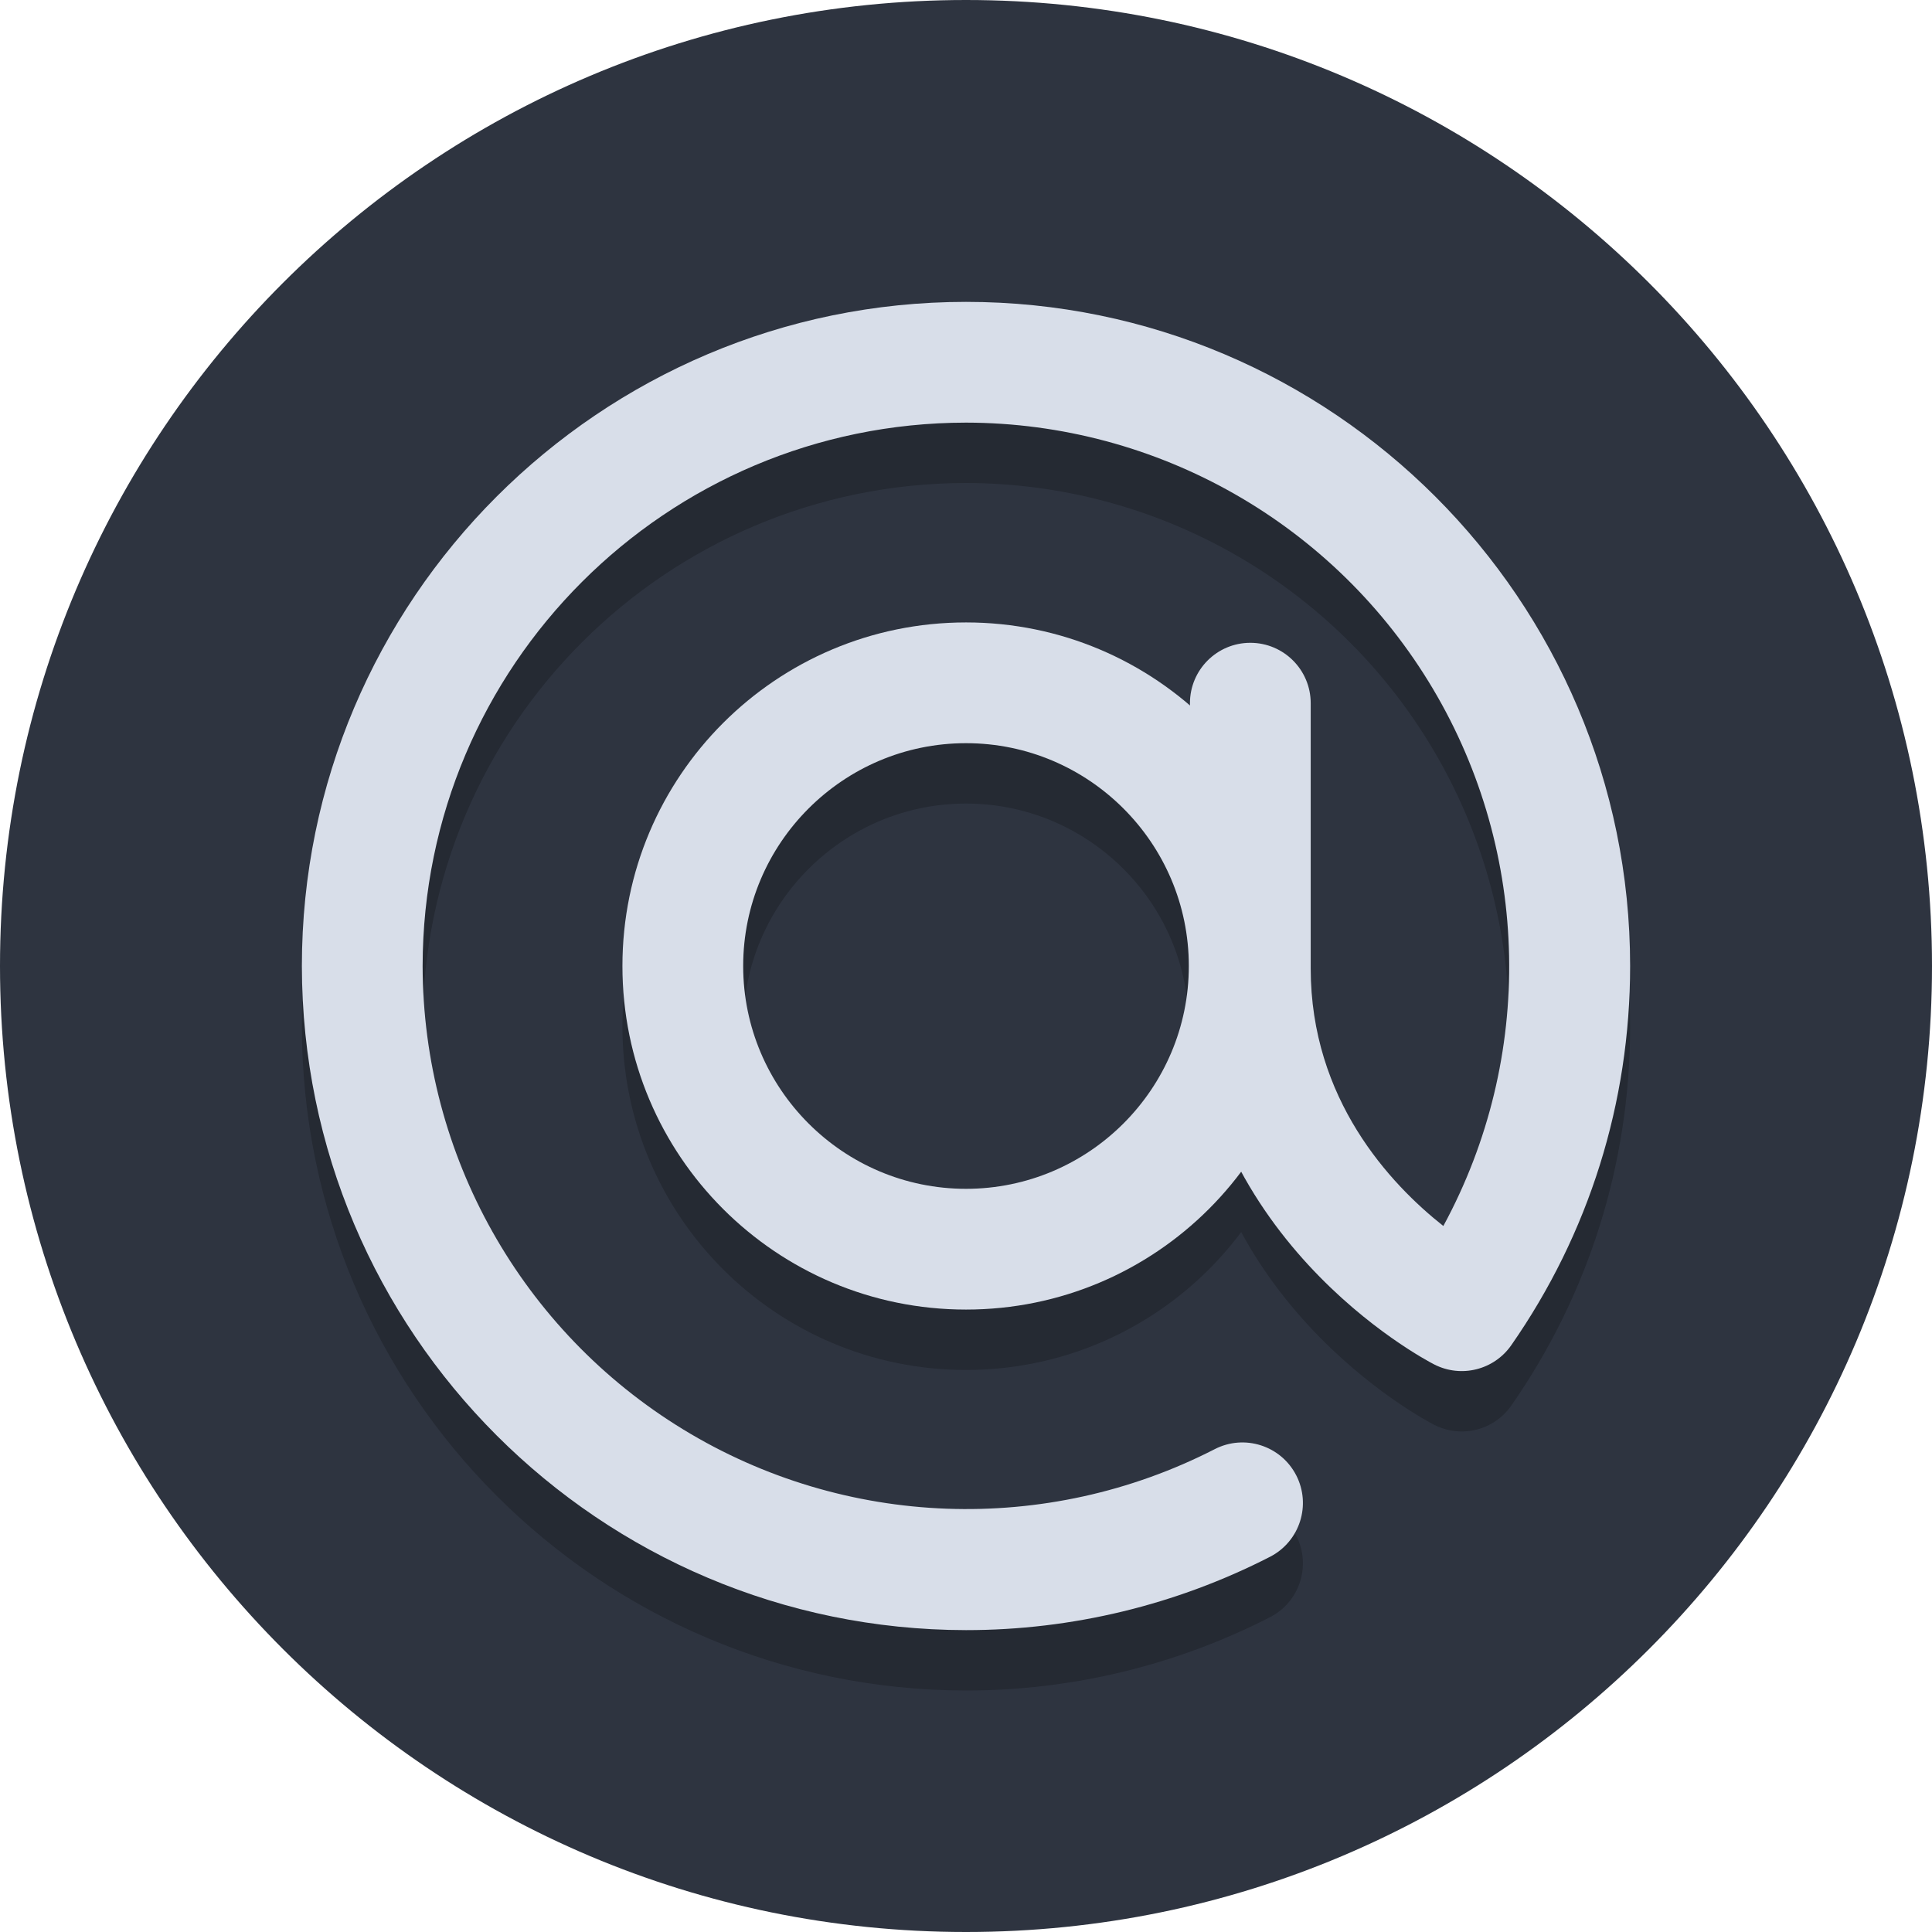
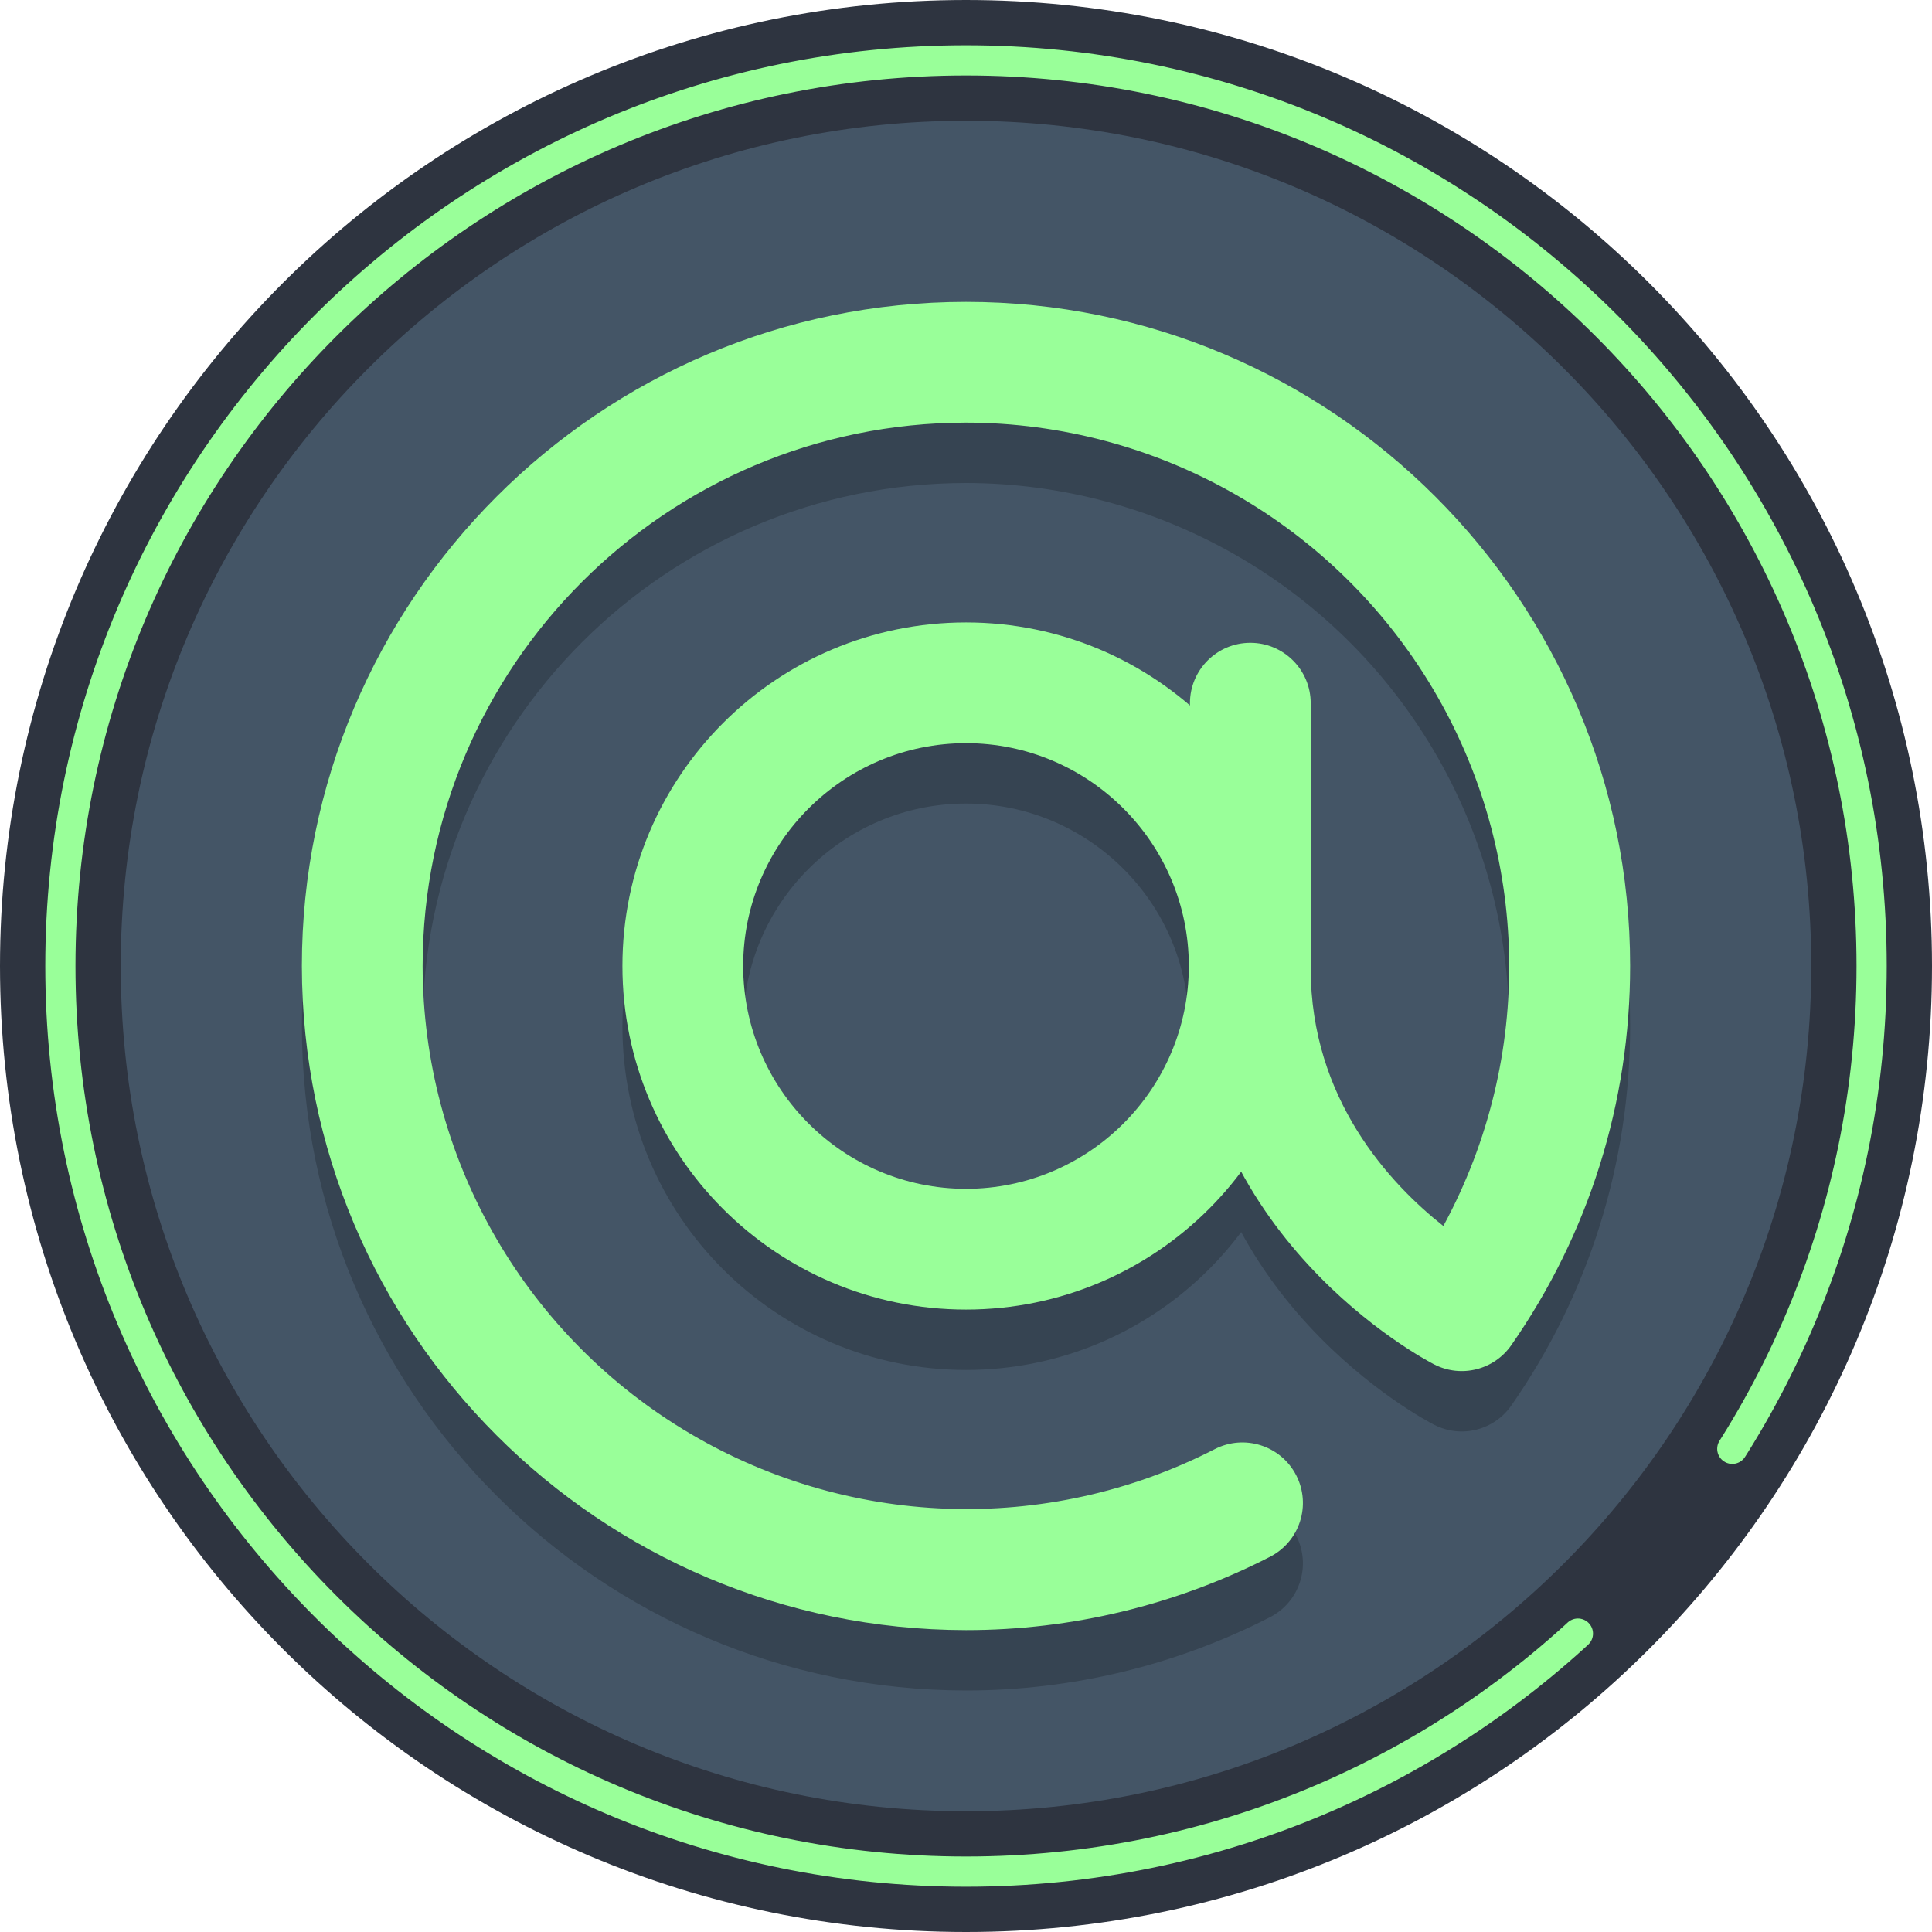
<svg xmlns="http://www.w3.org/2000/svg" xmlns:xlink="http://www.w3.org/1999/xlink" width="1024" height="1024" viewBox="0 0 1024 1024">
-   <circle id="background" fill="#2e3440" cx="512" cy="512" r="512" />
+   <circle id="background" fill="#445566" cx="512" cy="512" r="480" stroke="#2e3440" stroke-width="64" />
+   <path fill="none" stroke="#99FF99" stroke-width="16" stroke-linecap="round" stroke-dasharray="2048, 128" stroke-dashoffset="1024" d="M 512 32 a 480 480 0 0 1 0 960 a 480 480 0 0 1 0 -960" />
  <g id="simbol">
    <defs>
      <g id="at">
        <path d="M512 864a352.4 352.4 0 0 1-352-352c0-194.1 157.9-352 352-352s352 157.9 352 352c0 72.3-21.8 141.9-63 201a32 32 0 0 1-40.8 10.2c-5.3-2.7-129.5-68-129.5-209.9V372.7a32 32 0 0 1 64 0v140.6c0 69.4 42.2 114.3 70.3 136.5A288.3 288.3 0 0 0 512 224a288.3 288.3 0 0 0-288 288 288.3 288.3 0 0 0 419.8 256.1 32 32 0 1 1 29.4 57A353 353 0 0 1 512 864" />
        <path d="M512 329.9a182.1 182.1 0 1 0 0 364.2 182.1 182.1 0 0 0 0-364.2zm0 64c65.1 0 118.1 53 118.1 118.1s-53 118.1-118.1 118.1-118.1-53-118.1-118.1 53-118.1 118.1-118.1z" />
      </g>
    </defs>
    <use xlink:href="#at" opacity="0.2" y="32" />
-     <use xlink:href="#at" fill="#d8dee9" />
+     <use xlink:href="#at" fill="#99FF99" />
  </g>
</svg>
